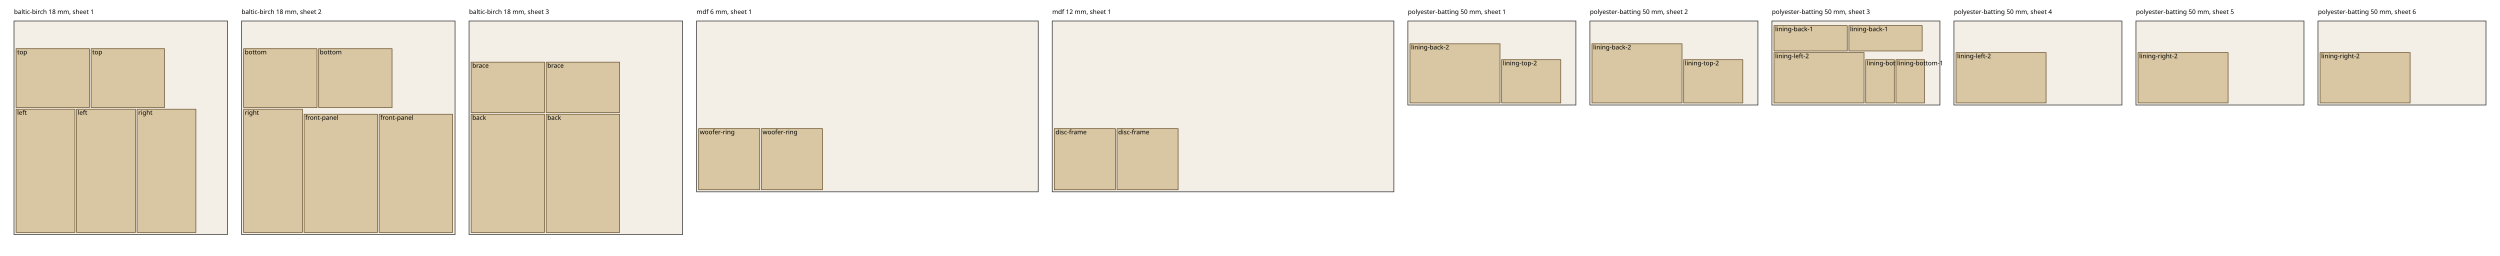
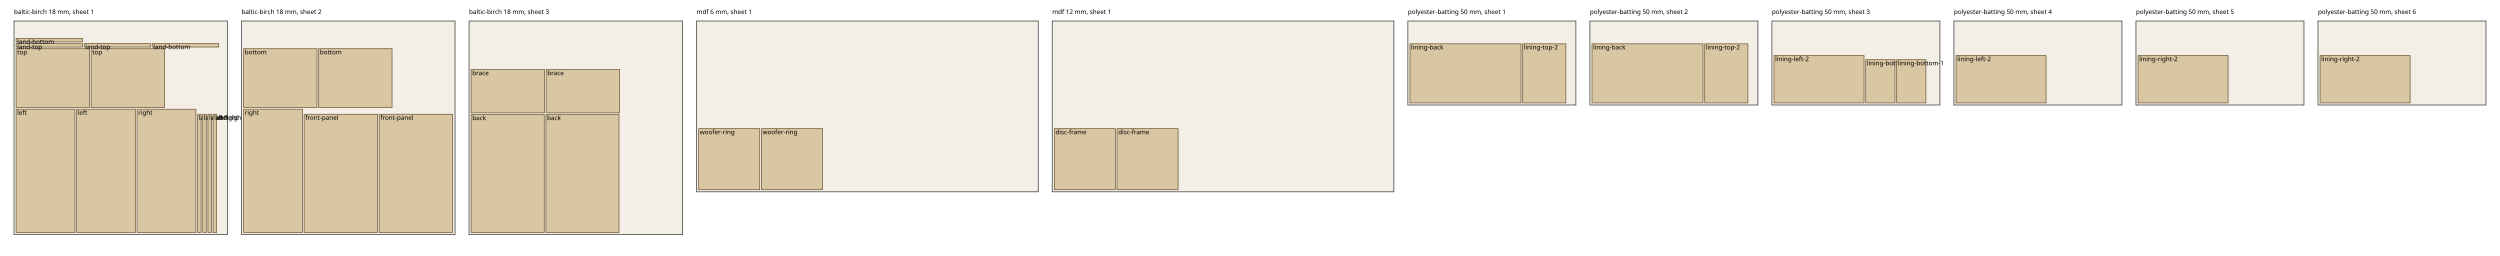
<svg xmlns="http://www.w3.org/2000/svg" width="3571" height="365" font-family="sans-serif" font-size="9">
  <rect x="20.0" y="30" width="305.0" height="305.0" fill="#f4efe6" stroke="#333" />
  <text x="20.0" y="20">baltic-birch 18 mm, sheet 1</text>
  <rect x="23.0" y="156.0" width="84.0" height="176.0" fill="#d9c7a3" stroke="#6b5532" />
  <text x="24.6" y="164.0">left</text>
  <rect x="109.4" y="156.0" width="84.0" height="176.0" fill="#d9c7a3" stroke="#6b5532" />
  <text x="111.0" y="164.0">left</text>
  <rect x="195.8" y="156.0" width="84.0" height="176.0" fill="#d9c7a3" stroke="#6b5532" />
  <text x="197.4" y="164.0">right</text>
+   <rect x="282.2" y="163.2" width="5.0" height="168.8" fill="#d9c7a3" stroke="#6b5532" />
+   <text x="283.8" y="171.2">land-left</text>
+   <rect x="289.6" y="163.2" width="5.0" height="168.8" fill="#d9c7a3" stroke="#6b5532" />
+   <text x="291.2" y="171.2">land-left</text>
+   <rect x="297.0" y="163.2" width="5.0" height="168.8" fill="#d9c7a3" stroke="#6b5532" />
+   <text x="298.6" y="171.2">land-right</text>
+   <rect x="304.4" y="163.2" width="5.0" height="168.8" fill="#d9c7a3" stroke="#6b5532" />
+   <text x="306.0" y="171.2">land-right</text>
  <rect x="23.0" y="69.6" width="104.8" height="84.0" fill="#d9c7a3" stroke="#6b5532" />
  <text x="24.6" y="77.6">top</text>
  <rect x="130.2" y="69.6" width="104.8" height="84.0" fill="#d9c7a3" stroke="#6b5532" />
  <text x="131.8" y="77.6">top</text>
+   <rect x="23.0" y="62.2" width="94.8" height="5.0" fill="#d9c7a3" stroke="#6b5532" />
+   <text x="24.6" y="70.2">land-top</text>
+   <rect x="120.2" y="62.2" width="94.8" height="5.0" fill="#d9c7a3" stroke="#6b5532" />
+   <text x="121.8" y="70.2">land-top</text>
+   <rect x="217.4" y="62.2" width="94.8" height="5.0" fill="#d9c7a3" stroke="#6b5532" />
+   <text x="219.0" y="70.2">land-bottom</text>
+   <rect x="23.0" y="54.8" width="94.8" height="5.0" fill="#d9c7a3" stroke="#6b5532" />
+   <text x="24.6" y="62.8">land-bottom</text>
  <rect x="345.0" y="30" width="305.0" height="305.0" fill="#f4efe6" stroke="#333" />
  <text x="345.0" y="20">baltic-birch 18 mm, sheet 2</text>
  <rect x="348.0" y="156.0" width="84.0" height="176.0" fill="#d9c7a3" stroke="#6b5532" />
  <text x="349.6" y="164.0">right</text>
  <rect x="434.4" y="163.2" width="104.8" height="168.8" fill="#d9c7a3" stroke="#6b5532" />
  <text x="436.0" y="171.2">front-panel</text>
  <rect x="541.6" y="163.2" width="104.8" height="168.8" fill="#d9c7a3" stroke="#6b5532" />
  <text x="543.2" y="171.2">front-panel</text>
  <rect x="348.0" y="69.6" width="104.8" height="84.0" fill="#d9c7a3" stroke="#6b5532" />
  <text x="349.6" y="77.6">bottom</text>
  <rect x="455.2" y="69.6" width="104.8" height="84.0" fill="#d9c7a3" stroke="#6b5532" />
  <text x="456.8" y="77.6">bottom</text>
  <rect x="670.0" y="30" width="305.0" height="305.0" fill="#f4efe6" stroke="#333" />
  <text x="670.0" y="20">baltic-birch 18 mm, sheet 3</text>
-   <rect x="673.0" y="163.2" width="104.8" height="168.8" fill="#d9c7a3" stroke="#6b5532" />
-   <text x="674.6" y="171.2">back</text>
-   <rect x="780.2" y="163.2" width="104.8" height="168.8" fill="#d9c7a3" stroke="#6b5532" />
-   <text x="781.8" y="171.2">back</text>
-   <rect x="673.0" y="88.8" width="104.8" height="72.0" fill="#d9c7a3" stroke="#6b5532" />
-   <text x="674.6" y="96.8">brace</text>
-   <rect x="780.2" y="88.8" width="104.8" height="72.0" fill="#d9c7a3" stroke="#6b5532" />
-   <text x="781.8" y="96.8">brace</text>
+   <rect x="673.0" y="163.6" width="104.4" height="168.4" fill="#d9c7a3" stroke="#6b5532" />
+   <text x="674.6" y="171.6">back</text>
+   <rect x="779.8" y="163.6" width="104.4" height="168.4" fill="#d9c7a3" stroke="#6b5532" />
+   <text x="781.4" y="171.6">back</text>
+   <rect x="673.0" y="99.4" width="104.8" height="61.8" fill="#d9c7a3" stroke="#6b5532" />
+   <text x="674.6" y="107.4">brace</text>
+   <rect x="780.2" y="99.4" width="104.8" height="61.8" fill="#d9c7a3" stroke="#6b5532" />
+   <text x="781.8" y="107.4">brace</text>
  <rect x="995.0" y="30" width="488.0" height="244.0" fill="#f4efe6" stroke="#333" />
  <text x="995.0" y="20">mdf 6 mm, sheet 1</text>
  <rect x="998.0" y="183.8" width="87.2" height="87.2" fill="#d9c7a3" stroke="#6b5532" />
  <text x="999.6" y="191.8">woofer-ring</text>
  <rect x="1087.6" y="183.8" width="87.2" height="87.2" fill="#d9c7a3" stroke="#6b5532" />
  <text x="1089.2" y="191.8">woofer-ring</text>
  <rect x="1503.0" y="30" width="488.0" height="244.0" fill="#f4efe6" stroke="#333" />
  <text x="1503.0" y="20">mdf 12 mm, sheet 1</text>
  <rect x="1506.0" y="183.8" width="87.2" height="87.2" fill="#d9c7a3" stroke="#6b5532" />
  <text x="1507.6" y="191.8">disc-frame</text>
  <rect x="1595.6" y="183.8" width="87.2" height="87.2" fill="#d9c7a3" stroke="#6b5532" />
  <text x="1597.2" y="191.8">disc-frame</text>
  <rect x="2011.0" y="30" width="240.0" height="120.0" fill="#f4efe6" stroke="#333" />
  <text x="2011.0" y="20">polyester-batting 50 mm, sheet 1</text>
-   <rect x="2014.0" y="62.6" width="128.6" height="84.4" fill="#d9c7a3" stroke="#6b5532" />
-   <text x="2015.6" y="70.6">lining-back-2</text>
-   <rect x="2145.0" y="85.3" width="84.4" height="61.7" fill="#d9c7a3" stroke="#6b5532" />
-   <text x="2146.6" y="93.3">lining-top-2</text>
+   <rect x="2014.0" y="62.6" width="158.6" height="84.4" fill="#d9c7a3" stroke="#6b5532" />
+   <text x="2015.6" y="70.6">lining-back</text>
+   <rect x="2175.0" y="62.6" width="61.7" height="84.4" fill="#d9c7a3" stroke="#6b5532" />
+   <text x="2176.6" y="70.6">lining-top-2</text>
  <rect x="2271.0" y="30" width="240.0" height="120.0" fill="#f4efe6" stroke="#333" />
  <text x="2271.0" y="20">polyester-batting 50 mm, sheet 2</text>
-   <rect x="2274.0" y="62.6" width="128.6" height="84.4" fill="#d9c7a3" stroke="#6b5532" />
-   <text x="2275.6" y="70.6">lining-back-2</text>
-   <rect x="2405.0" y="85.3" width="84.4" height="61.7" fill="#d9c7a3" stroke="#6b5532" />
-   <text x="2406.6" y="93.3">lining-top-2</text>
+   <rect x="2274.0" y="62.6" width="158.6" height="84.4" fill="#d9c7a3" stroke="#6b5532" />
+   <text x="2275.6" y="70.6">lining-back</text>
+   <rect x="2435.0" y="62.6" width="61.7" height="84.4" fill="#d9c7a3" stroke="#6b5532" />
+   <text x="2436.6" y="70.6">lining-top-2</text>
  <rect x="2531.0" y="30" width="240.0" height="120.0" fill="#f4efe6" stroke="#333" />
  <text x="2531.0" y="20">polyester-batting 50 mm, sheet 3</text>
-   <rect x="2534.0" y="75.2" width="128.6" height="71.8" fill="#d9c7a3" stroke="#6b5532" />
-   <text x="2535.6" y="83.2">lining-left-2</text>
-   <rect x="2534.0" y="36.6" width="104.6" height="36.2" fill="#d9c7a3" stroke="#6b5532" />
-   <text x="2535.6" y="44.6">lining-back-1</text>
-   <rect x="2641.0" y="36.6" width="104.6" height="36.2" fill="#d9c7a3" stroke="#6b5532" />
-   <text x="2642.6" y="44.6">lining-back-1</text>
-   <rect x="2665.0" y="85.3" width="40.8" height="61.7" fill="#d9c7a3" stroke="#6b5532" />
+   <rect x="2534.0" y="79.4" width="128.6" height="67.6" fill="#d9c7a3" stroke="#6b5532" />
+   <text x="2535.6" y="87.4">lining-left-2</text>
+   <rect x="2665.0" y="85.3" width="41.8" height="61.7" fill="#d9c7a3" stroke="#6b5532" />
  <text x="2666.6" y="93.3">lining-bottom-1</text>
-   <rect x="2708.2" y="85.3" width="40.8" height="61.7" fill="#d9c7a3" stroke="#6b5532" />
-   <text x="2709.8" y="93.3">lining-bottom-1</text>
+   <rect x="2709.2" y="85.3" width="41.8" height="61.7" fill="#d9c7a3" stroke="#6b5532" />
+   <text x="2710.8" y="93.3">lining-bottom-1</text>
  <rect x="2791.0" y="30" width="240.0" height="120.0" fill="#f4efe6" stroke="#333" />
  <text x="2791.0" y="20">polyester-batting 50 mm, sheet 4</text>
-   <rect x="2794.0" y="75.2" width="128.6" height="71.8" fill="#d9c7a3" stroke="#6b5532" />
-   <text x="2795.6" y="83.2">lining-left-2</text>
+   <rect x="2794.0" y="79.4" width="128.6" height="67.6" fill="#d9c7a3" stroke="#6b5532" />
+   <text x="2795.6" y="87.4">lining-left-2</text>
  <rect x="3051.0" y="30" width="240.0" height="120.0" fill="#f4efe6" stroke="#333" />
  <text x="3051.0" y="20">polyester-batting 50 mm, sheet 5</text>
-   <rect x="3054.0" y="75.2" width="128.6" height="71.8" fill="#d9c7a3" stroke="#6b5532" />
-   <text x="3055.6" y="83.2">lining-right-2</text>
+   <rect x="3054.0" y="79.4" width="128.6" height="67.6" fill="#d9c7a3" stroke="#6b5532" />
+   <text x="3055.6" y="87.4">lining-right-2</text>
  <rect x="3311.0" y="30" width="240.0" height="120.0" fill="#f4efe6" stroke="#333" />
  <text x="3311.0" y="20">polyester-batting 50 mm, sheet 6</text>
-   <rect x="3314.0" y="75.2" width="128.6" height="71.8" fill="#d9c7a3" stroke="#6b5532" />
-   <text x="3315.6" y="83.2">lining-right-2</text>
+   <rect x="3314.0" y="79.4" width="128.6" height="67.6" fill="#d9c7a3" stroke="#6b5532" />
+   <text x="3315.6" y="87.4">lining-right-2</text>
</svg>
